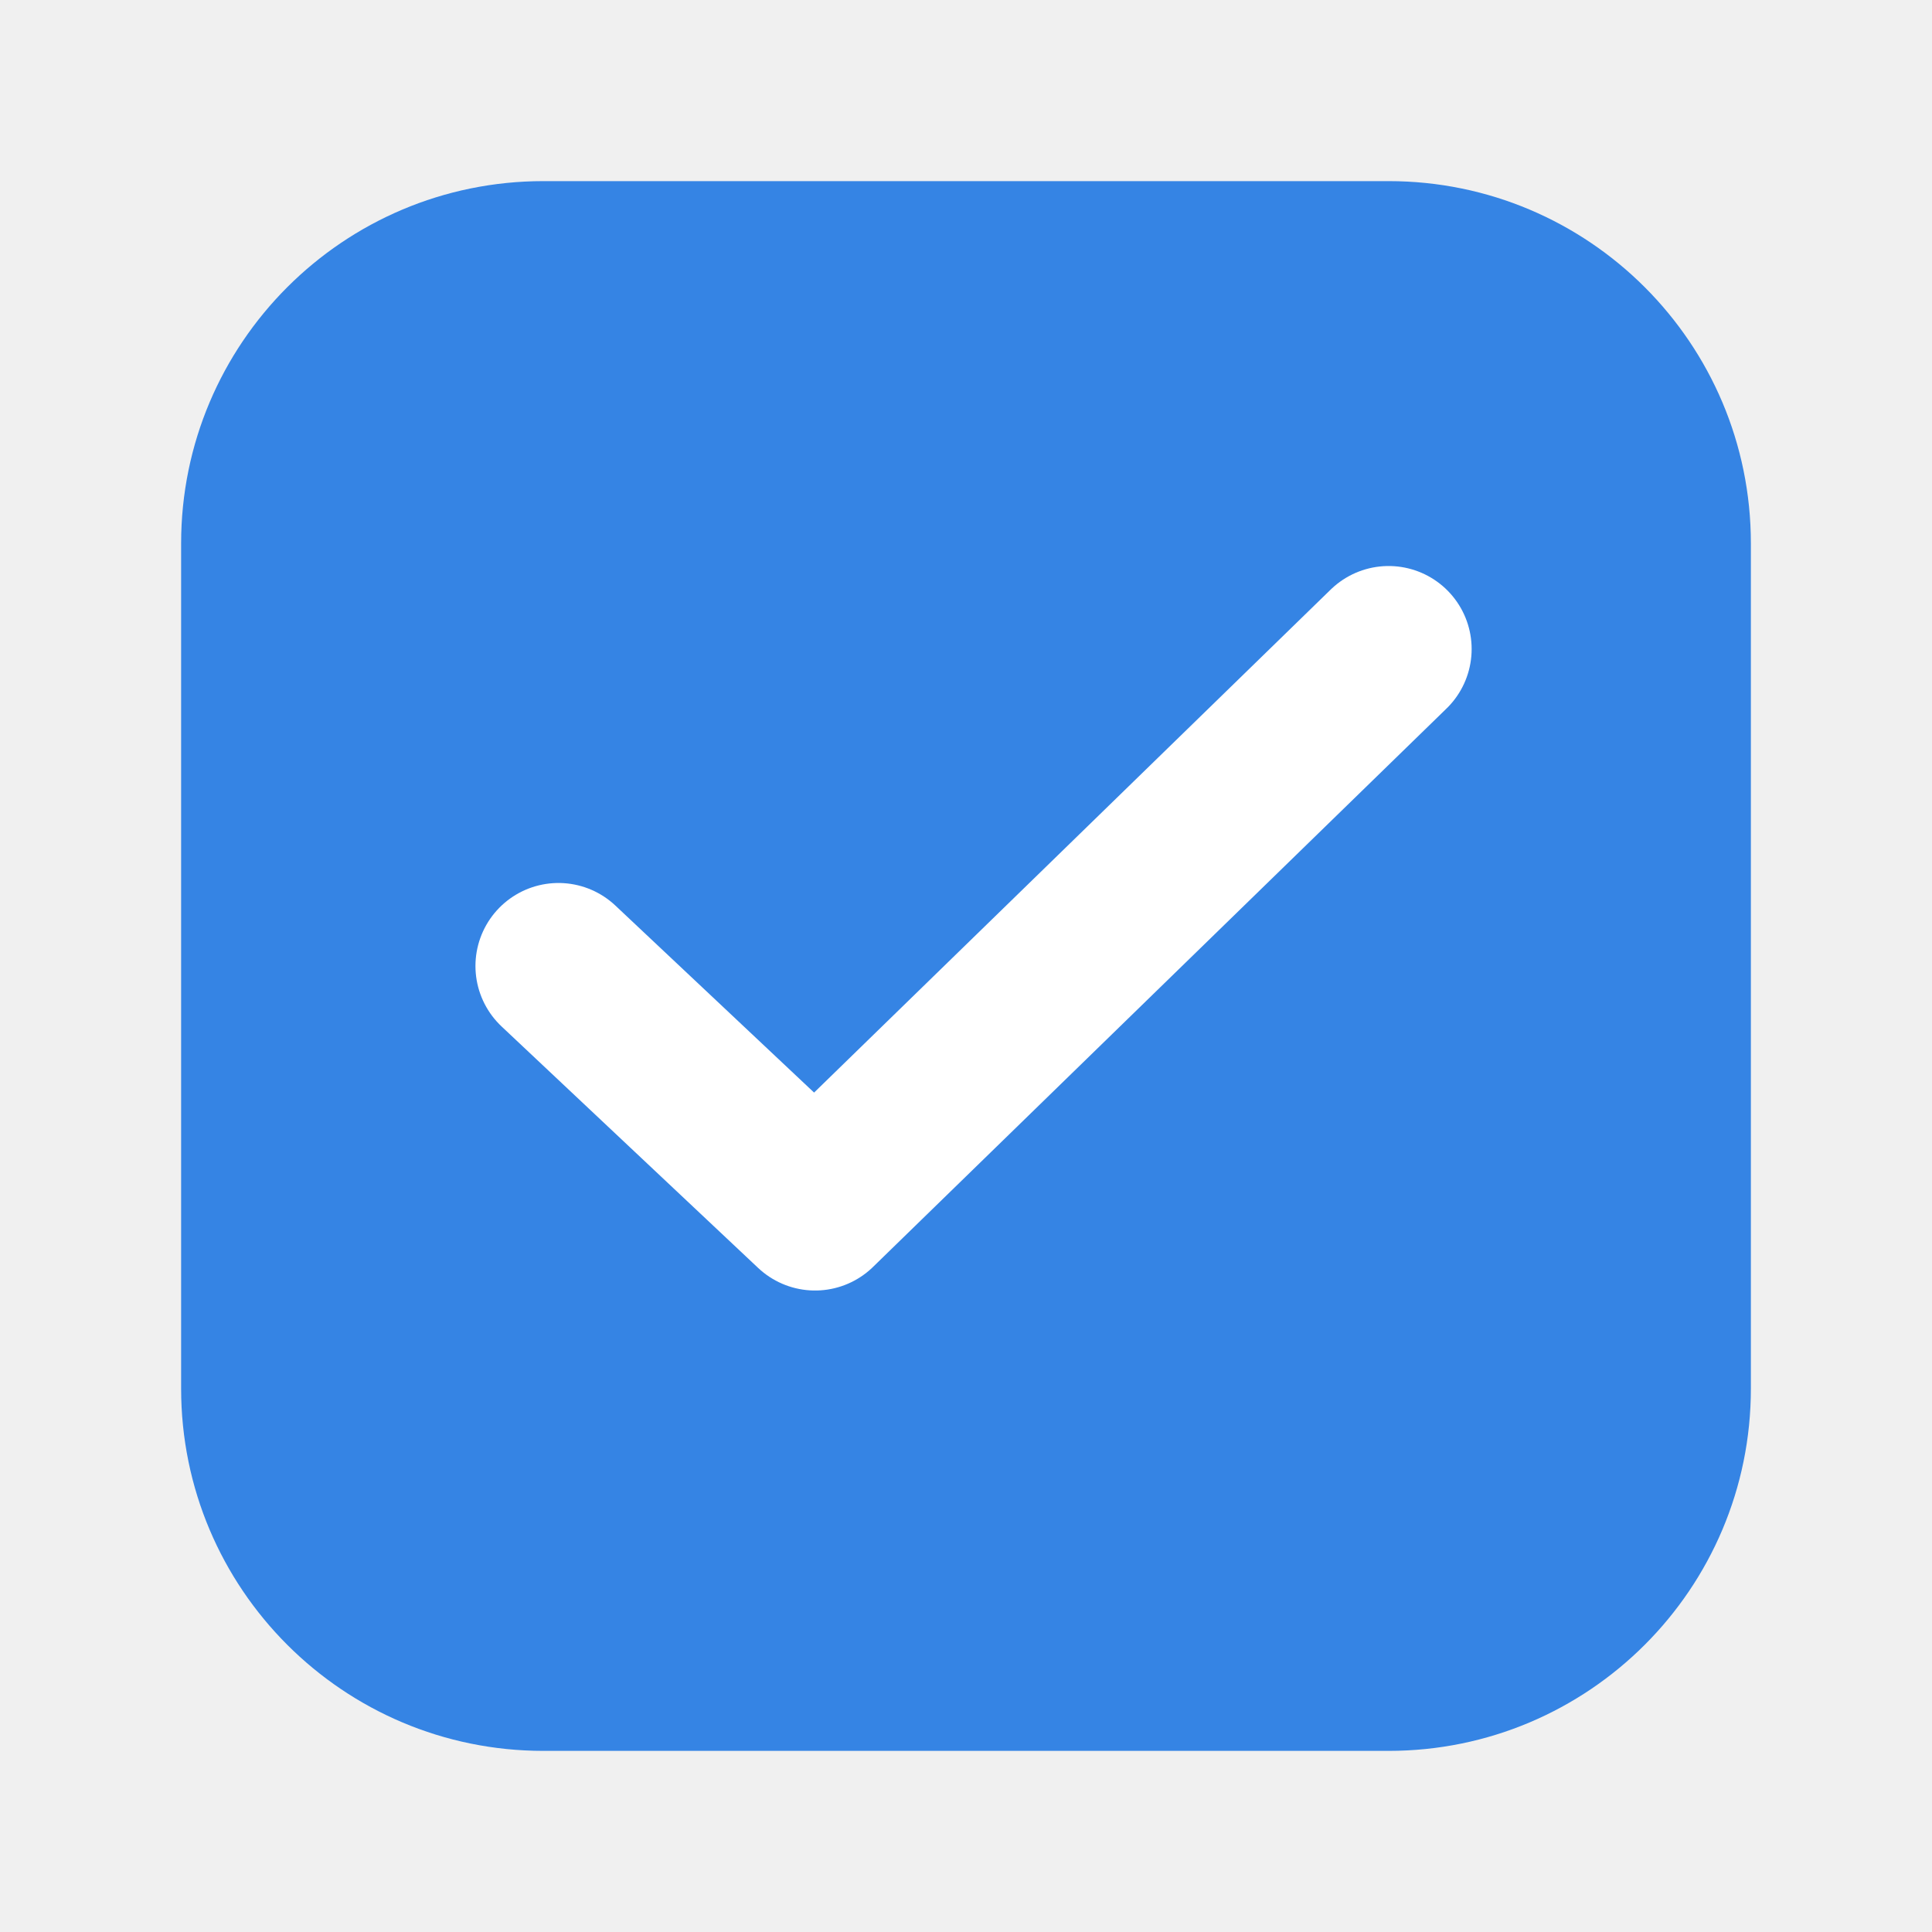
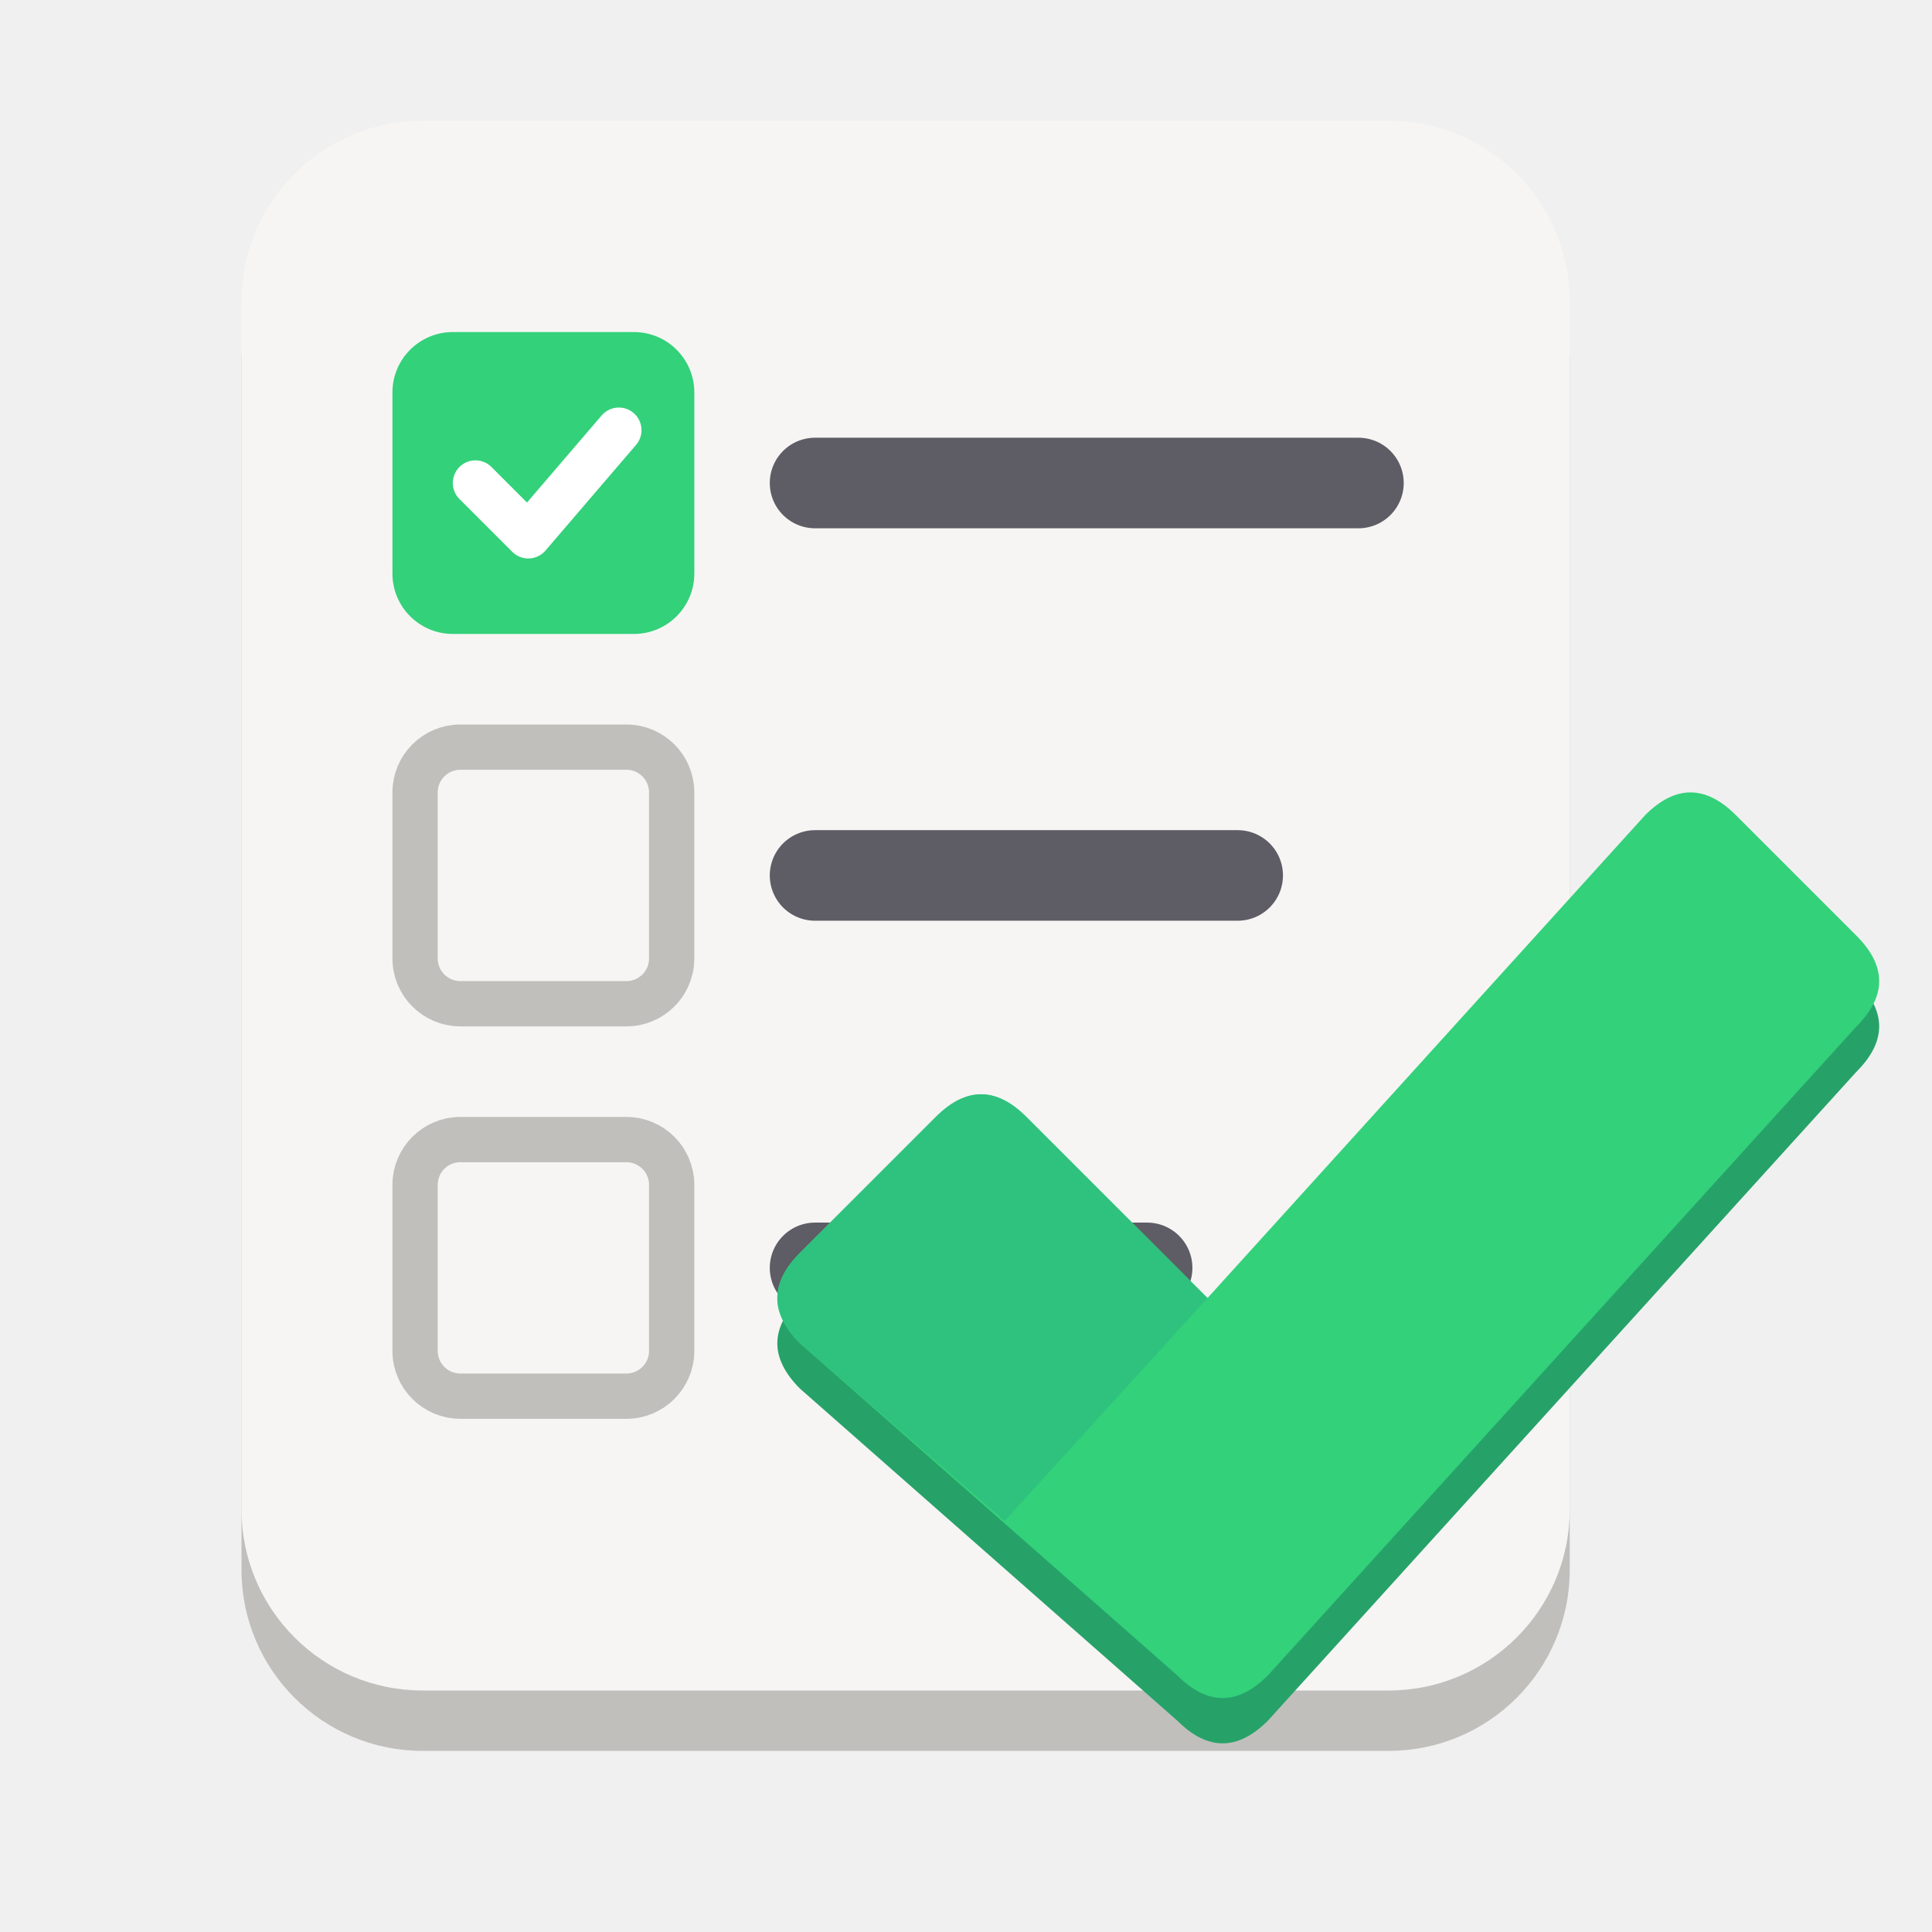
<svg xmlns="http://www.w3.org/2000/svg" width="128" height="128" viewBox="0 0 128 128">
-   <rect x="12" y="12" width="104" height="104" rx="24" fill="#3584e4" />
-   <path d="M37 64 54 80 92 43" fill="none" stroke="#fff" stroke-width="11" stroke-linecap="round" stroke-linejoin="round" />
+   <rect x="16" y="12" width="88" height="104" rx="12" fill="#c0bfbc" />
+   <rect x="16" y="8" width="88" height="104" rx="12" fill="#f6f5f4" />
+   <rect x="26" y="22" width="20" height="20" rx="4" fill="#33d17a" />
+   <path d="m31.5 32 3.5 3.5 6-7" fill="none" stroke="#fff" stroke-width="3" stroke-linecap="round" stroke-linejoin="round" />
+   <path d="M54 32h36" fill="none" stroke="#5e5c64" stroke-width="6" stroke-linecap="round" />
+   <rect x="27.5" y="49.5" width="17" height="17" rx="3" fill="none" stroke="#c0bfbc" stroke-width="3" />
+   <path d="M54 58h28" fill="none" stroke="#5e5c64" stroke-width="6" stroke-linecap="round" />
+   <rect x="27.5" y="75.5" width="17" height="17" rx="3" fill="none" stroke="#c0bfbc" stroke-width="3" />
+   <path d="M54 84h22" fill="none" stroke="#5e5c64" stroke-width="6" stroke-linecap="round" />
+   <path d="m53 83 9-9q3-3 6 0l12 12 29-32q3-3 6 0l8 8q3 3 0 6l-39 43q-3 3-6 0L53 89q-3-3 0-6Z" transform="translate(0 3)" fill="#26a269" />
+   <path d="m53 83 9-9q3-3 6 0l12 12 29-32q3-3 6 0l8 8q3 3 0 6l-39 43q-3 3-6 0L53 89q-3-3 0-6Z" fill="#33d17a" />
+   <path d="M 68 74 L 80 86 L 66.562 100.758 L 53 89 C 51 87 51 85 53 83 L 62 74 C 64 72 66 72 68 74 Z" fill="#2ec27e" />
</svg>
